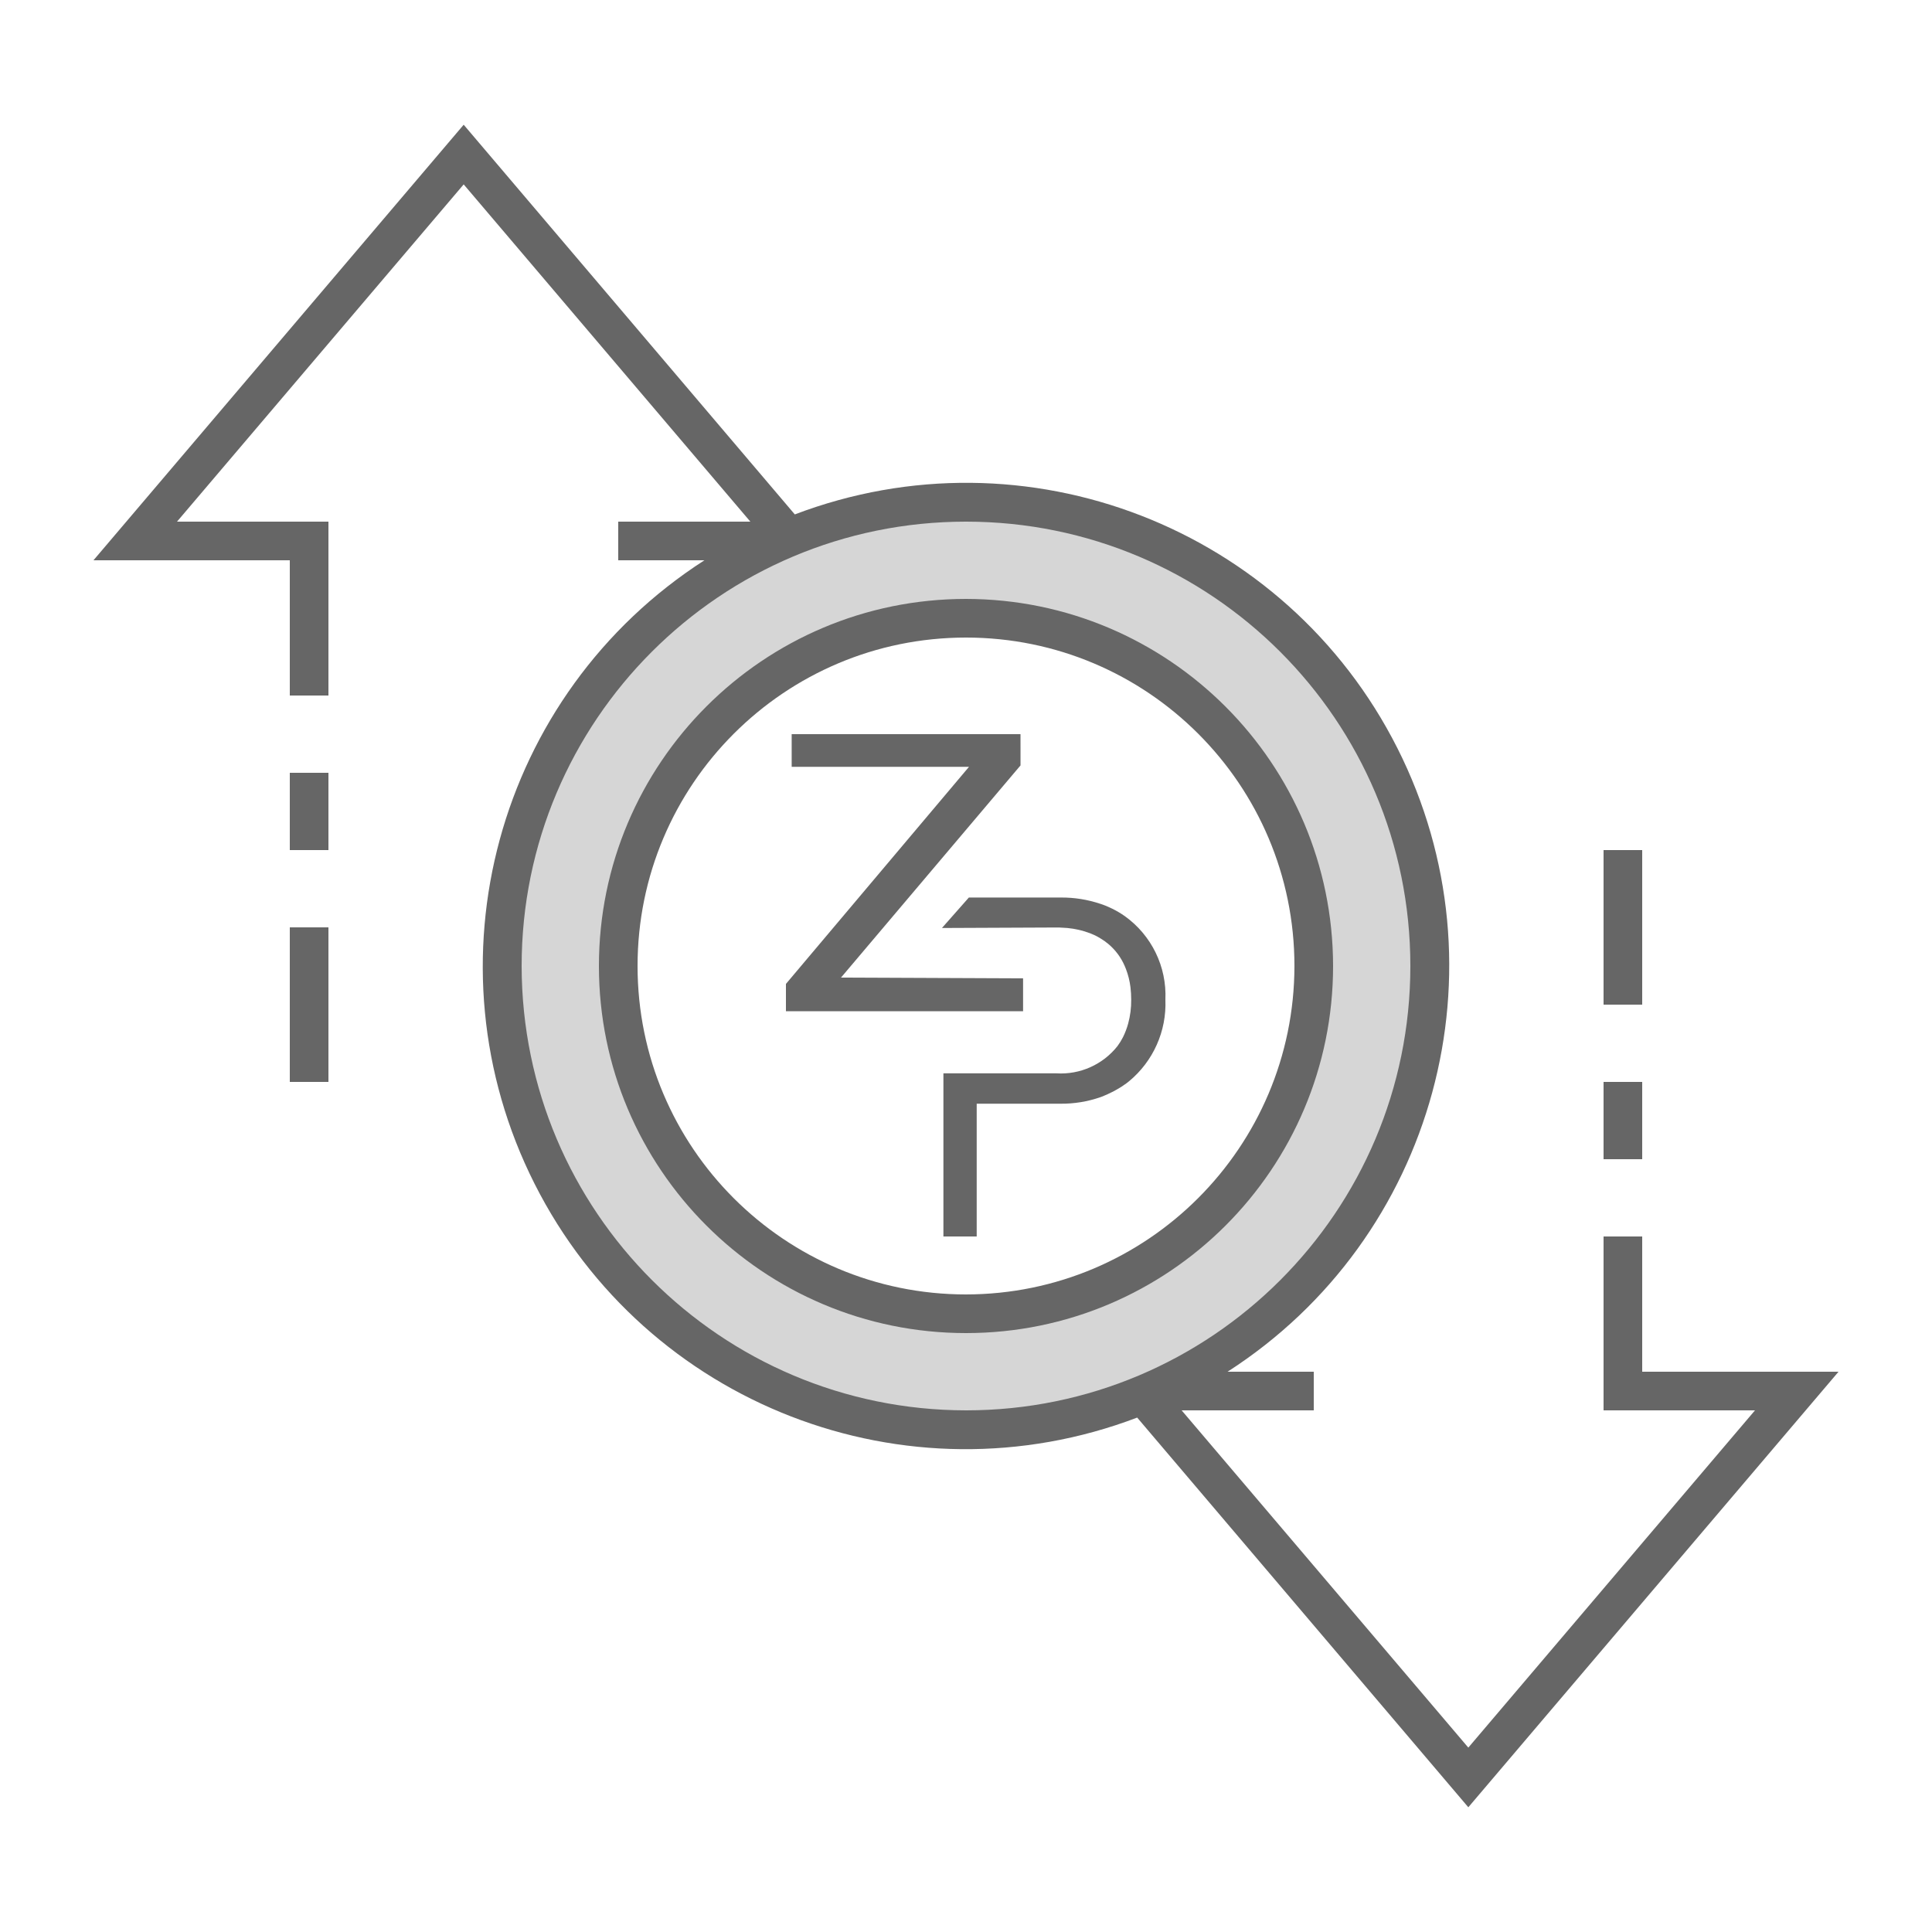
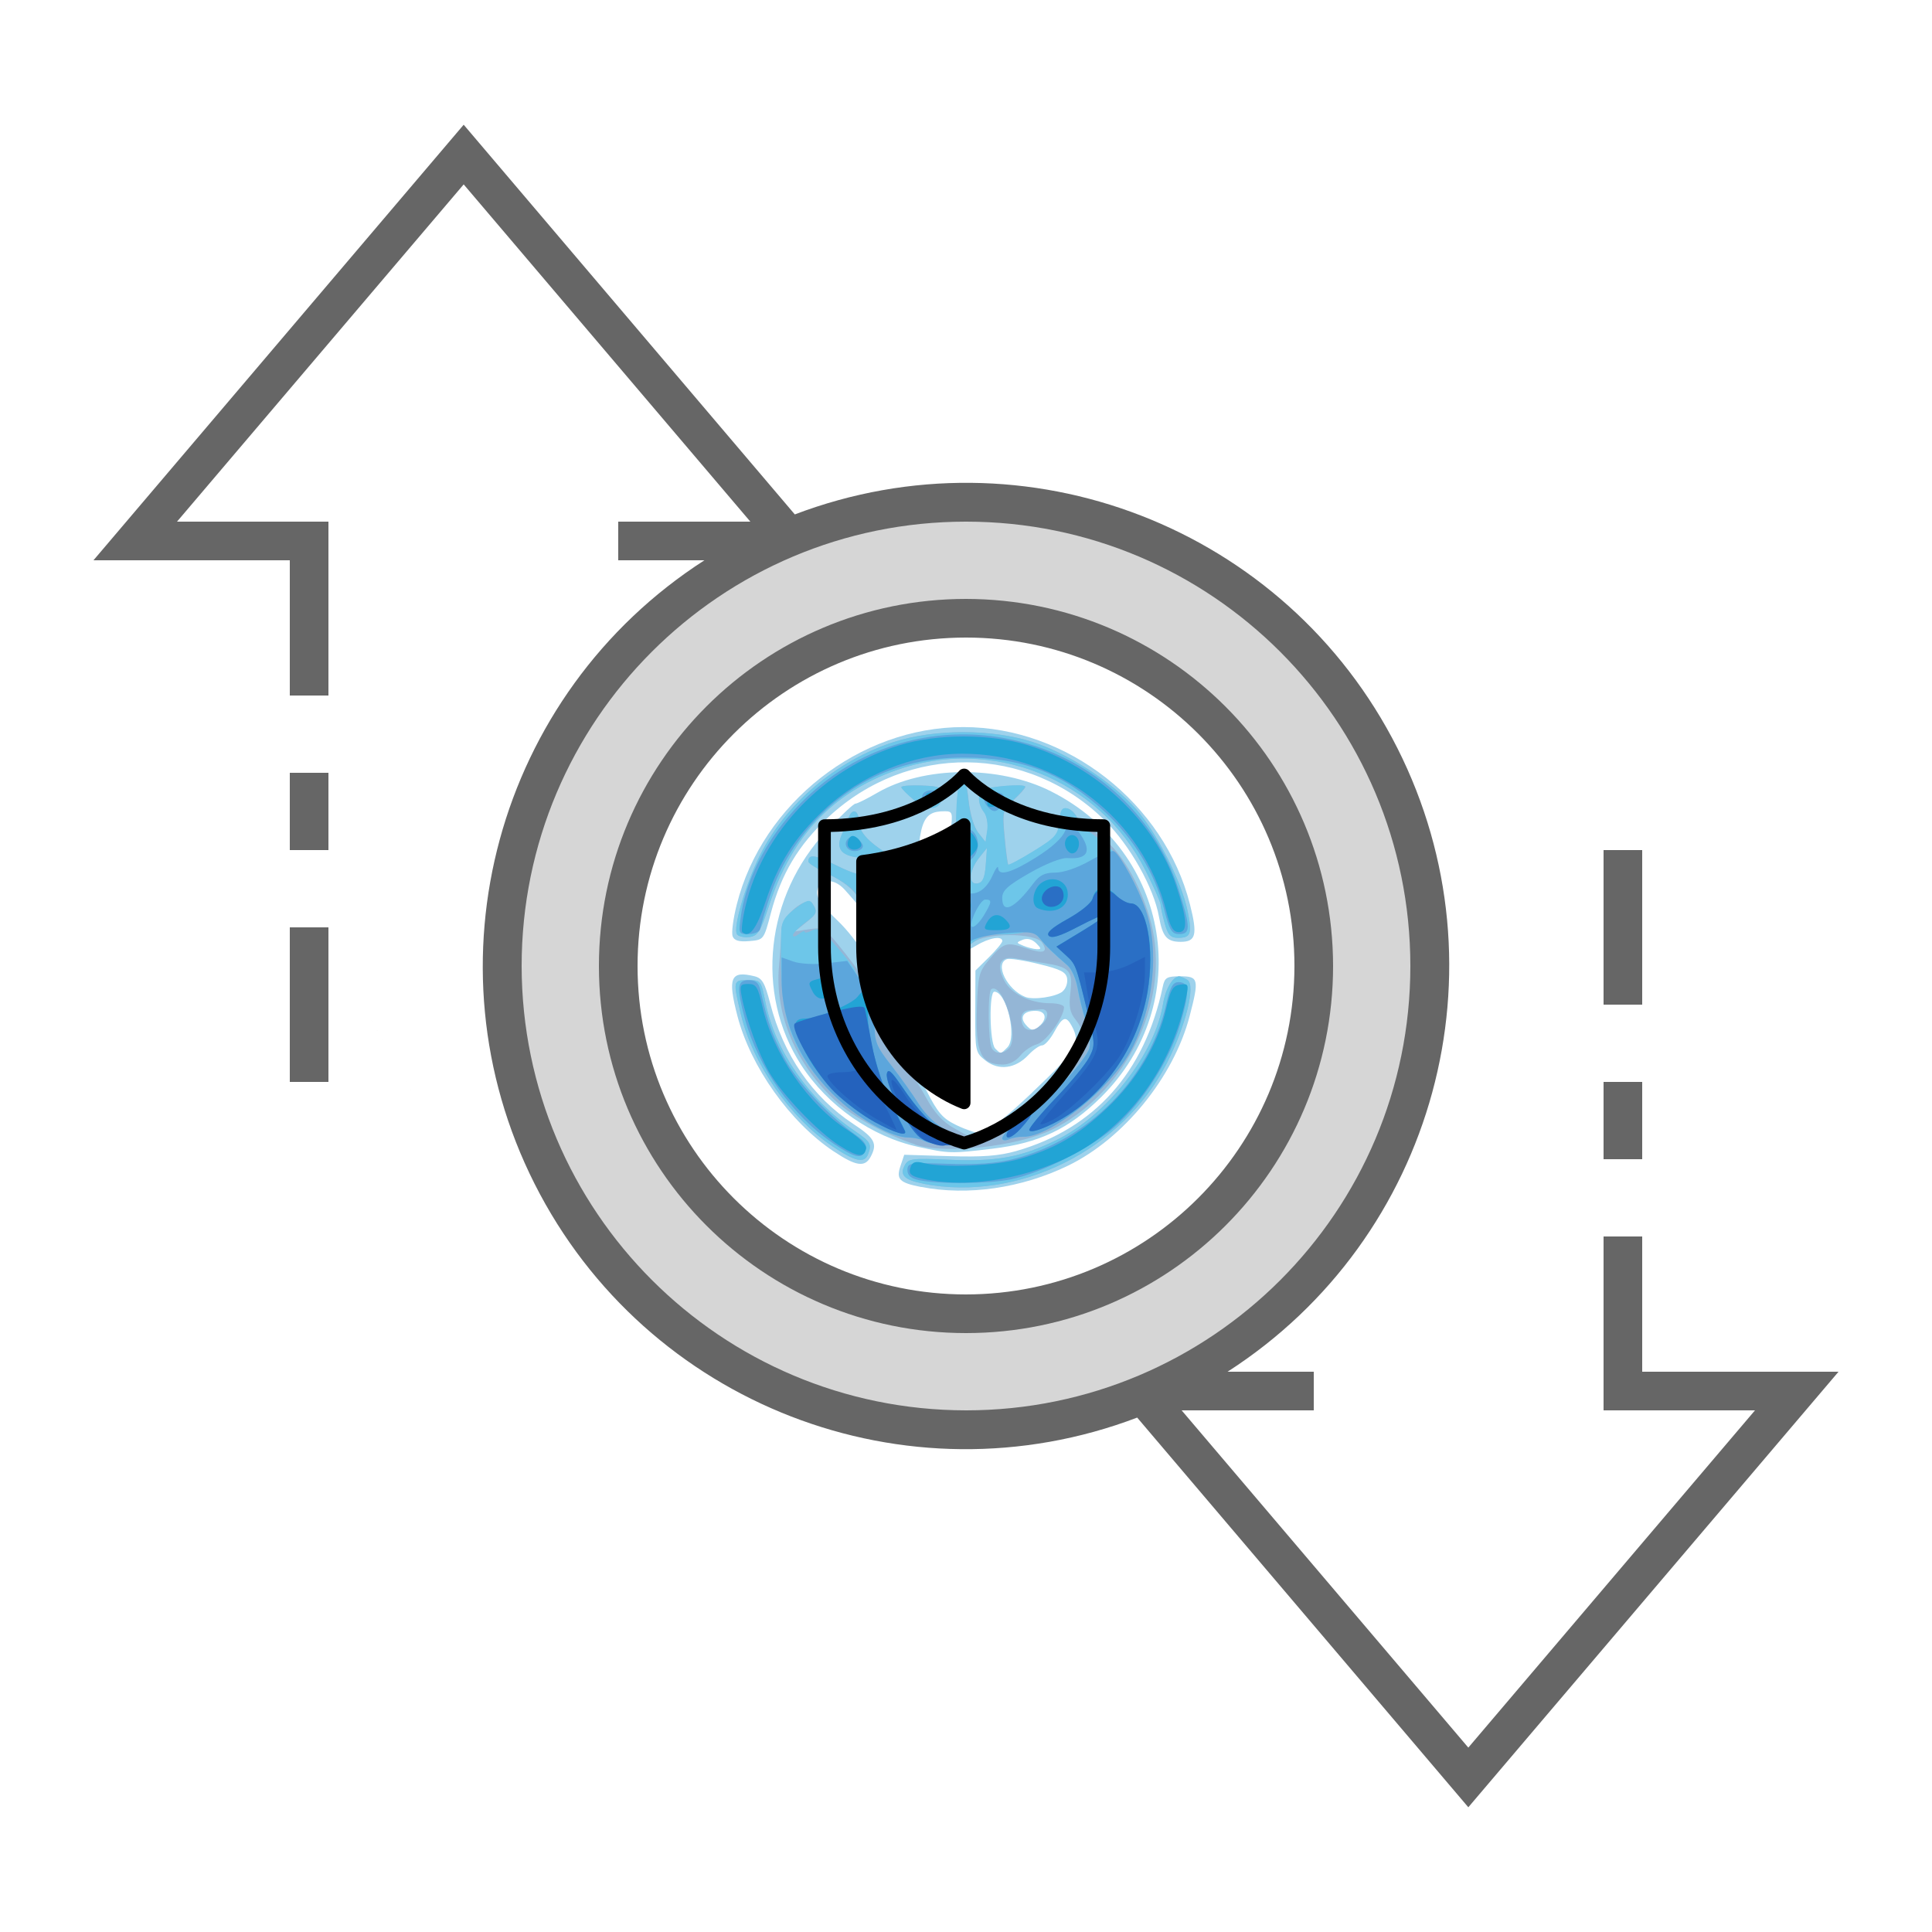
- <svg xmlns="http://www.w3.org/2000/svg" id="ic_empty_ztup" width="100" height="100" viewBox="0 0 100 100">
+ <svg xmlns="http://www.w3.org/2000/svg" width="26.458mm" height="26.458mm" version="1.1" viewBox="0 0 26.458 26.458">
  <defs>
-     <style type="text/css">
-             .cls-1{fill:#d6d6d6}.cls-2{fill:#666}.cls-3{fill:none}
-         </style>
+     <style type="text/css">.cls-1{fill:#d6d6d6}.cls-2{fill:#666}.cls-3{fill:none}</style>
  </defs>
-   <g id="Group_9086" data-name="Group 9086">
-     <path id="Path_19031" d="M50 26a24 24 0 1 0 24 24 24 24 0 0 0-24-24zm0 42a18 18 0 1 1 18-18 18 18 0 0 1-18 18z" class="cls-1" data-name="Path 19031" />
-     <g id="Group_9085" data-name="Group 9085">
-       <g id="Group_9083" data-name="Group 9083">
-         <path id="Path_19032" d="M50 31a19 19 0 1 0 19 19 19.021 19.021 0 0 0-19-19zm0 36a17 17 0 1 1 17-17 17.019 17.019 0 0 1-17 17z" class="cls-2" data-name="Path 19032" />
-         <path id="Rectangle_4749" d="M0 0h2v4H0z" class="cls-2" data-name="Rectangle 4749" transform="translate(83 56)" />
-         <path id="Rectangle_4750" d="M0 0h2v8H0z" class="cls-2" data-name="Rectangle 4750" transform="translate(83 44)" />
-         <path id="Rectangle_4751" d="M0 0h2v8H0z" class="cls-2" data-name="Rectangle 4751" transform="translate(15 48)" />
-         <path id="Rectangle_4752" d="M0 0h2v4H0z" class="cls-2" data-name="Rectangle 4752" transform="translate(15 40)" />
-         <path id="Path_19033" d="M95.162 71H85v-7h-2v9h7.838L76 90.456 61.162 73H68v-2h-4.461a24.989 24.989 0 0 0-22.4-44.374L24 6.456 4.838 29H15v7h2v-9H9.162L24 9.544 38.838 27H32v2h4.461a24.989 24.989 0 0 0 22.4 44.374L76 93.544zM27 50a23 23 0 1 1 23 23 23.026 23.026 0 0 1-23-23z" class="cls-2" data-name="Path 19033" />
+   <g transform="translate(-16.403 -23.896)">
+     <g transform="matrix(.26458 0 0 .26458 16.403 23.896)" data-name="Group 9015">
+       <path class="cls-1" d="m50 26a24 24 0 1 0 24 24 24 24 0 0 0-24-24zm0 42a18 18 0 1 1 18-18 18 18 0 0 1-18 18z" data-name="Path 18970" />
+       <g data-name="Group 9014">
+         <g data-name="Group 9012">
+           <g data-name="Group 9011">
+             <path class="cls-2" transform="translate(41.529,44.03)" d="m28.243 97.855c-87.844-154.8-43.922-77.4 0 0z" data-name="Rectangle 4663" />
+           </g>
+         </g>
+         <g data-name="Group 9013">
+           <path class="cls-2" d="m50 31a19 19 0 1 0 19 19 19.021 19.021 0 0 0-19-19zm0 36a17 17 0 1 1 17-17 17.019 17.019 0 0 1-17 17z" data-name="Path 18972" />
+           <path class="cls-2" transform="translate(83,56)" d="m0 0h2v4h-2z" data-name="Rectangle 4664" />
+           <path class="cls-2" transform="translate(83,44)" d="m0 0h2v8h-2z" data-name="Rectangle 4665" />
+           <path class="cls-2" transform="translate(15,48)" d="m0 0h2v8h-2z" data-name="Rectangle 4666" />
+           <path class="cls-2" transform="translate(15,40)" d="m0 0h2v4h-2z" data-name="Rectangle 4667" />
+           <path class="cls-2" d="m95.162 71h-10.162v-7h-2v9h7.838l-14.838 17.456-14.838-17.456h6.838v-2h-4.461a24.989 24.989 0 0 0-22.4-44.374l-17.139-20.17-19.162 22.544h10.162v7h2v-9h-7.838l14.838-17.456 14.838 17.456h-6.838v2h4.461a24.989 24.989 0 0 0 22.4 44.374l17.139 20.17zm-68.162-21a23 23 0 1 1 23 23 23.026 23.026 0 0 1-23-23z" data-name="Path 18973" />
+         </g>
      </g>
-       <g id="Group_9084" data-name="Group 9084">
-         <path id="Path_19034" d="M58.218 47.418a4.728 4.728 0 0 0-.653-.386 5.67 5.67 0 0 0-.354-.158c-.083-.032-.165-.064-.247-.089a6.268 6.268 0 0 0-2.053-.329h-4.763l-1.393 1.577 5.96-.026c.07 0 .146 0 .215.007a4.6 4.6 0 0 1 .615.057l.2.038a3.62 3.62 0 0 1 .551.152c.057.019.114.044.171.063a3.075 3.075 0 0 1 .33.152c.05.025.1.057.152.089a2.949 2.949 0 0 1 .424.3 3.081 3.081 0 0 1 .836 1.121c.025.057.051.114.07.171a3.935 3.935 0 0 1 .234.943 5.268 5.268 0 0 1 .038.64 4.53 4.53 0 0 1-.158 1.242 3.955 3.955 0 0 1-.266.7 3.293 3.293 0 0 1-.285.462 3.735 3.735 0 0 1-3.161 1.412h-5.85V64h1.723v-6.872H54.9a6.138 6.138 0 0 0 2.052-.336c.082-.031.165-.057.247-.1a1.532 1.532 0 0 0 .184-.082 4.403 4.403 0 0 0 .551-.292c.044-.025.088-.056.133-.082.025-.019.057-.038.082-.057a3.1 3.1 0 0 0 .285-.209 5.2 5.2 0 0 0 1.887-4.224 5.041 5.041 0 0 0-2.103-4.328z" class="cls-2" data-name="Path 19034" />
-         <path id="Path_19035" d="M52.821 38H40.977v1.691h9.178L40.68 50.927v1.413h12.274v-1.7l-9.424-.04 9.292-10.983z" class="cls-2" data-name="Path 19035" />
+       <g transform="matrix(3.7795 0 0 3.7795 664.46 19.197)">
+         <g stroke-width=".053">
+           <path d="m-163.19 11.177c-0.301-0.059-0.347-0.106-0.283-0.293l0.05-0.149 0.611 0.019c0.463 0.014 0.686-0.003 0.923-0.07 1.07-0.306 1.758-1.077 2.006-2.248 0.027-0.128 0.054-0.145 0.242-0.145 0.249 0 0.258 0.04 0.127 0.544-0.218 0.836-0.903 1.679-1.665 2.049-0.636 0.309-1.373 0.416-2.01 0.292zm-1.199-0.488c-0.598-0.399-1.137-1.157-1.318-1.853-0.137-0.527-0.095-0.626 0.231-0.546 0.108 0.026 0.144 0.089 0.217 0.371 0.181 0.707 0.578 1.282 1.137 1.651 0.297 0.195 0.336 0.271 0.238 0.453-0.078 0.145-0.201 0.127-0.504-0.076zm1.157-0.062c-0.636-0.138-1.24-0.561-1.603-1.122-0.636-0.983-0.489-2.317 0.353-3.211 0.19-0.202 0.366-0.367 0.39-0.367s0.159-0.067 0.298-0.148c0.635-0.371 1.671-0.38 2.383-0.02 1.636 0.827 1.975 2.907 0.683 4.188-0.437 0.433-0.849 0.629-1.486 0.705-0.567 0.068-0.595 0.067-1.018-0.025zm1.562-0.746c0.611-0.578 0.668-0.674 0.541-0.91-0.078-0.144-0.126-0.127-0.24 0.082-0.055 0.101-0.129 0.184-0.165 0.184-0.036 0-0.12 0.059-0.187 0.13-0.176 0.189-0.406 0.22-0.586 0.08-0.142-0.111-0.145-0.125-0.143-0.674l2e-3 -0.561 0.184-0.181c0.101-0.1 0.184-0.2 0.184-0.223 0-0.076-0.182-0.044-0.359 0.063-0.382 0.231-0.464 0.091-0.417-0.707 0.019-0.319 0.049-0.705 0.068-0.857 0.032-0.26 0.027-0.276-0.083-0.276-0.314 0-0.362 0.146-0.384 1.163-0.018 0.855-0.125 0.926-0.578 0.384-0.158-0.19-0.342-0.404-0.408-0.476-0.15-0.164-0.349-0.151-0.374 0.023-0.013 0.09 0.059 0.193 0.279 0.403 0.274 0.261 0.558 0.727 0.56 0.921 4.3e-4 0.043 0.033 0.14 0.072 0.214 0.039 0.074 0.088 0.204 0.109 0.289 0.021 0.085 0.094 0.239 0.162 0.342 0.068 0.103 0.209 0.354 0.312 0.558 0.158 0.31 0.224 0.387 0.416 0.479 0.126 0.06 0.276 0.111 0.334 0.112 0.064 0.001 0.341-0.219 0.703-0.562zm-0.341-0.616c0.138-0.137-8e-3 -0.763-0.178-0.763-0.075 0-0.065 0.702 0.012 0.778 0.079 0.078 0.072 0.079 0.166-0.015zm0.449-0.301c0.104-0.103 0.072-0.2-0.066-0.2-0.159 0-0.219 0.084-0.134 0.186 0.078 0.093 0.117 0.096 0.199 0.013zm0.309-0.468c0.043-0.035 0.07-0.113 0.061-0.173-0.013-0.089-0.087-0.127-0.387-0.2-0.204-0.05-0.401-0.08-0.437-0.067-0.174 0.061 9e-5 0.419 0.252 0.518 0.113 0.044 0.42-0.001 0.511-0.076zm-0.363-0.658c-0.056-0.055-0.121-0.072-0.184-0.047-0.092 0.037-0.091 0.041 9e-3 0.082 0.058 0.024 0.141 0.045 0.184 0.047 0.064 3e-3 0.062-0.011-9e-3 -0.082zm-4.157-0.096c-0.018-0.046 8e-3 -0.242 0.057-0.436 0.351-1.387 1.682-2.428 3.103-2.428s2.752 1.041 3.103 2.428c0.106 0.418 0.082 0.513-0.127 0.513-0.188 0-0.248-0.069-0.297-0.342-0.07-0.397-0.397-0.978-0.74-1.318-1.059-1.048-2.699-1.066-3.793-0.043-0.406 0.38-0.641 0.773-0.783 1.312-0.096 0.363-0.097 0.364-0.294 0.381-0.143 0.012-0.207-7e-3 -0.23-0.067z" fill="#9ed2ec" />
+           <path d="m-163.16 11.131c-0.26-0.05-0.329-0.117-0.257-0.25 0.051-0.094 0.101-0.1 0.605-0.078 0.648 0.029 0.988-0.033 1.467-0.266 0.693-0.337 1.355-1.18 1.466-1.867 0.034-0.208 0.135-0.379 0.224-0.377 0.02 4.51e-4 0.07 0.022 0.111 0.048 0.114 0.071-0.022 0.623-0.279 1.133-0.603 1.196-2.035 1.908-3.336 1.659zm-1.245-0.51c-0.582-0.392-1.093-1.129-1.255-1.81-0.11-0.461-0.108-0.468 0.097-0.468 0.176 0 0.18 0.005 0.241 0.312 0.129 0.649 0.599 1.329 1.204 1.742 0.238 0.162 0.255 0.19 0.199 0.333-0.049 0.127-0.179 0.097-0.486-0.109zm1.128-0.029c-0.389-0.128-0.844-0.375-1.07-0.58-0.558-0.507-0.852-1.199-0.791-1.86 0.018-0.198 0.033-0.423 0.032-0.501-1e-3 -0.184 0.351-0.475 0.428-0.354 0.071 0.112 0.063 0.136-0.096 0.263l-0.146 0.116 0.197-0.03c0.184-0.028 0.21-0.014 0.399 0.216 0.294 0.358 0.479 0.646 0.52 0.811 0.02 0.08 0.056 0.158 0.081 0.173s0.072 0.128 0.104 0.249c0.032 0.122 0.124 0.304 0.204 0.405s0.214 0.31 0.298 0.464c0.104 0.19 0.221 0.319 0.367 0.402 0.413 0.235 0.396 0.24 0.991-0.313 0.555-0.516 0.788-0.796 0.788-0.949 0-0.048-0.046-0.145-0.103-0.216-0.082-0.103-0.097-0.182-0.073-0.378 0.035-0.294-0.011-0.345-0.353-0.399-0.131-0.021-0.313-0.05-0.403-0.065-0.208-0.034-0.266 0.083-0.149 0.306 0.094 0.18 0.355 0.308 0.63 0.308 0.103 0 0.187 0.025 0.187 0.055 0 0.136-0.248 0.475-0.37 0.507-0.072 0.019-0.176 0.089-0.229 0.156-0.059 0.074-0.153 0.122-0.239 0.122-0.303-0.002-0.375-0.159-0.355-0.773 0.014-0.439 0.029-0.5 0.161-0.656 0.204-0.242 0.243-0.255 0.5-0.168 0.251 0.086 0.321 0.064 0.234-0.072-0.086-0.136-0.77-0.14-0.943-0.005-0.131 0.102-0.239 0.128-0.247 0.06-2e-3 -0.022-1e-3 -0.193 2e-3 -0.381 0.011-0.591 0.011-0.705 6e-3 -0.867-3e-3 -0.087 9.5e-4 -0.357 9e-3 -0.6 0.017-0.536 0.115-0.631 0.165-0.16 0.02 0.193 0.074 0.372 0.134 0.448l0.1 0.127 0.024-0.159c0.013-0.088-7e-3 -0.2-0.045-0.249-0.086-0.113-0.091-0.256-0.011-0.305 0.08-0.049 0.575-0.087 0.575-0.044 0 0.018-0.071 0.099-0.158 0.179-0.153 0.142-0.157 0.156-0.125 0.507 0.018 0.199 0.04 0.37 0.05 0.381 9e-3 0.011 0.167-0.073 0.35-0.186 0.303-0.187 0.335-0.224 0.35-0.404 0.013-0.152 0.037-0.194 0.106-0.181 0.049 0.009 0.113 0.07 0.142 0.135 0.029 0.065 0.078 0.118 0.11 0.118 0.032 0 0.156 0.084 0.277 0.187 0.291 0.247 0.583 0.834 0.66 1.325 0.16 1.022-0.45 2.171-1.398 2.634-0.475 0.232-1.465 0.34-1.875 0.205zm1.295-1.324c0.135-0.161-0.093-0.896-0.248-0.801-0.053 0.032-0.045 0.727 8e-3 0.813 0.052 0.083 0.165 0.077 0.24-0.013zm0.453-0.326c0.093-0.092 0.083-0.207-0.016-0.199-0.034 0.003-0.11 0.009-0.168 0.013-0.065 0.005-0.106 0.046-0.106 0.104 0 0.183 0.146 0.224 0.29 0.081zm-0.777-2.174 0.017-0.235-0.11 0.138c-0.138 0.174-0.148 0.373-0.017 0.348 0.069-0.013 0.097-0.079 0.11-0.252zm-1.284 0.988c-0.046-0.066-0.085-0.144-0.085-0.174s-0.054-0.078-0.119-0.107c-0.066-0.029-0.177-0.141-0.248-0.249-0.085-0.131-0.224-0.242-0.411-0.33-0.155-0.073-0.282-0.151-0.282-0.175 0-0.108 0.089-0.096 0.384 0.052 0.213 0.107 0.36 0.149 0.445 0.128 0.282-0.07 0.553 0.28 0.534 0.689-0.013 0.279-0.095 0.341-0.219 0.166zm-2.123-0.041c-0.056-0.089 0.117-0.682 0.314-1.08 0.351-0.708 1.05-1.3 1.833-1.553 0.559-0.18 1.344-0.18 1.903 0 0.481 0.155 1.081 0.543 1.409 0.911 0.283 0.318 0.626 0.992 0.71 1.394 0.067 0.321 0.048 0.377-0.129 0.377-0.101 0-0.138-0.039-0.182-0.197-0.03-0.108-0.055-0.224-0.056-0.257-1e-4 -0.033-0.095-0.247-0.211-0.476-0.63-1.248-2.104-1.835-3.419-1.363-0.87 0.313-1.419 0.898-1.731 1.845-0.121 0.367-0.156 0.423-0.273 0.437-0.074 0.009-0.15-0.009-0.169-0.039zm2.074-0.884c-0.112-0.076-0.302-0.152-0.423-0.168-0.24-0.032-0.302-0.135-0.205-0.338 0.029-0.061 0.067-0.153 0.083-0.203 0.045-0.139 0.139-0.11 0.139 0.042 0 0.157 0.149 0.311 0.493 0.509 0.137 0.079 0.249 0.179 0.249 0.223 0 0.114-0.102 0.095-0.336-0.065zm0.349-0.956c-0.094-0.078-0.172-0.157-0.172-0.175s0.125-0.028 0.278-0.022c0.255 0.01 0.278 0.021 0.278 0.136 0 0.201-0.181 0.23-0.385 0.062z" fill="#94b6d6" />
+           <path d="m-163.16 11.131c-0.26-0.05-0.329-0.117-0.257-0.25 0.051-0.094 0.101-0.1 0.605-0.078 0.648 0.029 0.988-0.033 1.467-0.266 0.693-0.337 1.355-1.18 1.466-1.867 0.034-0.208 0.135-0.379 0.224-0.377 0.02 4.51e-4 0.07 0.022 0.111 0.048 0.114 0.071-0.022 0.623-0.279 1.133-0.603 1.196-2.035 1.908-3.336 1.659zm-1.245-0.51c-0.582-0.392-1.093-1.129-1.255-1.81-0.11-0.461-0.108-0.468 0.097-0.468 0.176 0 0.18 0.005 0.241 0.312 0.129 0.649 0.599 1.329 1.204 1.742 0.238 0.162 0.255 0.19 0.199 0.333-0.049 0.127-0.179 0.097-0.486-0.109zm1.26-0.07c-0.044-0.028-0.146-0.051-0.227-0.052-0.365-2e-3 -1.059-0.515-1.394-1.03-0.292-0.449-0.364-0.824-0.342-1.768 4e-3 -0.16 0.039-0.222 0.193-0.338 0.156-0.118 0.197-0.129 0.236-0.067 0.073 0.115 0.062 0.142-0.109 0.267-0.087 0.064-0.159 0.139-0.159 0.166s0.036 0.02 0.08-0.016 0.08-0.05 0.08-0.031 0.045 0.011 0.101-0.019c0.085-0.045 0.138-0.01 0.345 0.23 0.134 0.156 0.244 0.3 0.244 0.32s0.06 0.107 0.133 0.193c0.11 0.13 0.133 0.211 0.133 0.484 0 0.306 0.015 0.348 0.225 0.617 0.124 0.159 0.295 0.398 0.38 0.532 0.097 0.153 0.24 0.289 0.384 0.364 0.126 0.066 0.23 0.139 0.23 0.16 0 0.058-0.437 0.047-0.53-0.013zm1.06-0.041c0-0.07 0.489-0.537 0.562-0.537 0.094-4.5e-5 0.596-0.554 0.632-0.698 0.018-0.072-2e-3 -0.234-0.044-0.36-0.043-0.126-0.095-0.332-0.116-0.458-0.021-0.126-0.083-0.268-0.139-0.315-0.206-0.177-0.288-0.258-0.383-0.373-0.071-0.087-0.127-0.108-0.212-0.081-0.064 0.021-0.213 0.034-0.332 0.03-0.148-0.005-0.261 0.027-0.357 0.103-0.078 0.061-0.164 0.096-0.192 0.079-0.048-0.029-0.068-0.285-0.05-0.633 8e-3 -0.157 7e-3 -0.329-3e-3 -0.631-3e-3 -0.087 9.6e-4 -0.357 9e-3 -0.6 0.017-0.536 0.115-0.631 0.165-0.16 0.02 0.193 0.074 0.372 0.134 0.448l0.1 0.127 0.024-0.159c0.013-0.088-7e-3 -0.2-0.045-0.249-0.086-0.113-0.091-0.256-0.011-0.305 0.08-0.049 0.575-0.087 0.575-0.044 0 0.018-0.071 0.099-0.158 0.179-0.153 0.142-0.157 0.156-0.125 0.507 0.018 0.199 0.04 0.37 0.05 0.381 9e-3 0.011 0.167-0.073 0.35-0.186 0.303-0.187 0.335-0.224 0.35-0.404 0.013-0.152 0.037-0.194 0.106-0.181 0.049 0.009 0.113 0.07 0.142 0.135 0.029 0.065 0.16 0.191 0.292 0.28 0.417 0.282 0.742 1.003 0.742 1.647 0 0.741-0.245 1.325-0.774 1.848-0.319 0.315-0.801 0.597-1.006 0.589-0.056-0.002-0.143 0.013-0.194 0.035-0.052 0.022-0.093 0.016-0.093-0.013zm-0.222-3.742 0.017-0.235-0.11 0.138c-0.138 0.174-0.148 0.373-0.017 0.348 0.069-0.013 0.097-0.079 0.11-0.252zm-1.251 1.04c-0.083-0.083-0.086-0.272-3e-3 -0.222 0.038 0.023 0.047 0.014 0.023-0.023-0.021-0.033-0.092-0.061-0.158-0.061-0.123 0-0.292-0.149-0.397-0.351-0.033-0.063-0.191-0.176-0.351-0.251-0.16-0.075-0.292-0.156-0.292-0.179 0-0.108 0.089-0.096 0.384 0.052 0.213 0.107 0.36 0.149 0.445 0.128 0.282-0.07 0.553 0.28 0.534 0.689-0.012 0.254-0.075 0.328-0.186 0.218zm-2.156-0.092c-0.056-0.089 0.117-0.682 0.314-1.08 0.351-0.708 1.05-1.3 1.833-1.553 0.559-0.18 1.344-0.18 1.903 0 0.481 0.155 1.081 0.543 1.409 0.911 0.283 0.318 0.626 0.992 0.71 1.394 0.067 0.321 0.048 0.377-0.129 0.377-0.101 0-0.138-0.039-0.182-0.197-0.03-0.108-0.055-0.224-0.056-0.257-1e-4 -0.033-0.095-0.247-0.211-0.476-0.63-1.248-2.104-1.835-3.419-1.363-0.87 0.313-1.419 0.898-1.731 1.845-0.121 0.367-0.156 0.423-0.273 0.437-0.074 0.009-0.15-0.009-0.169-0.039zm2.074-0.884c-0.112-0.076-0.302-0.152-0.423-0.168-0.24-0.032-0.302-0.135-0.205-0.338 0.029-0.061 0.067-0.153 0.083-0.203 0.045-0.139 0.139-0.11 0.139 0.042 0 0.157 0.149 0.311 0.493 0.509 0.137 0.079 0.249 0.179 0.249 0.223 0 0.114-0.102 0.095-0.336-0.065zm0.349-0.956c-0.094-0.078-0.172-0.157-0.172-0.175s0.125-0.028 0.278-0.022c0.255 0.01 0.278 0.021 0.278 0.136 0 0.201-0.181 0.23-0.385 0.062z" fill="#6dc6e9" />
+           <path d="m-163.22 11.083c-0.112-0.024-0.159-0.065-0.159-0.138 0-0.099 0.03-0.104 0.559-0.086 0.397 0.013 0.656-0.006 0.895-0.066 1.024-0.26 1.857-1.103 2.088-2.112 0.056-0.245 0.092-0.31 0.172-0.31 0.148 0 0.152 0.137 0.017 0.588-0.148 0.496-0.511 1.061-0.899 1.4-0.33 0.289-1.006 0.63-1.416 0.713-0.299 0.061-0.992 0.067-1.256 0.011zm-1.173-0.502c-0.558-0.373-1.034-1.045-1.214-1.714-0.114-0.426-0.104-0.523 0.053-0.523 0.1 0 0.139 0.034 0.164 0.145 0.101 0.443 0.155 0.597 0.323 0.915 0.176 0.334 0.612 0.803 0.995 1.071 0.107 0.075 0.144 0.135 0.12 0.197-0.05 0.129-0.139 0.111-0.442-0.091zm1.252-0.03c-0.044-0.028-0.146-0.051-0.227-0.052-0.215-0.001-0.649-0.236-0.954-0.518-0.508-0.468-0.78-1.042-0.78-1.645v-0.303l0.164 0.057c0.093 0.032 0.287 0.042 0.449 0.023l0.285-0.033 0.187 0.275c0.159 0.234 0.187 0.32 0.187 0.569 0 0.265 0.022 0.322 0.225 0.582 0.124 0.159 0.295 0.398 0.38 0.532 0.097 0.153 0.24 0.289 0.384 0.364 0.126 0.066 0.23 0.139 0.23 0.16 0 0.058-0.437 0.047-0.53-0.013zm1.06-0.041c0-0.07 0.489-0.537 0.562-0.537 0.094-4.5e-5 0.596-0.554 0.632-0.698 0.018-0.072-2e-3 -0.234-0.044-0.36-0.043-0.126-0.095-0.332-0.116-0.458-0.021-0.126-0.083-0.268-0.139-0.315-0.203-0.175-0.288-0.257-0.373-0.362-0.077-0.095-0.13-0.104-0.451-0.081-0.2 0.015-0.416 0.059-0.481 0.099-0.183 0.114-0.201 0.093-0.196-0.229 6e-3 -0.435 0.01-0.449 0.12-0.42 0.142 0.037 0.271-0.052 0.355-0.242 0.04-0.091 0.074-0.136 0.075-0.1 4e-3 0.118 0.182 0.068 0.524-0.147 0.218-0.137 0.357-0.265 0.395-0.364l0.058-0.152 0.122 0.164c0.193 0.259 0.141 0.386-0.149 0.364-0.085-0.006-0.293 0.076-0.518 0.204-0.303 0.173-0.376 0.24-0.376 0.342 0 0.226 0.166 0.149 0.429-0.202 0.083-0.11 0.153-0.145 0.297-0.145 0.113 0 0.302-0.064 0.473-0.161 0.156-0.089 0.306-0.148 0.333-0.131 0.087 0.053 0.329 0.501 0.433 0.802 0.192 0.553 0.108 1.349-0.203 1.93-0.282 0.525-1.117 1.192-1.474 1.177-0.056-0.002-0.143 0.013-0.194 0.035-0.052 0.022-0.093 0.016-0.093-0.013zm-0.25-3.055c0.11-0.185 0.113-0.215 0.017-0.215-0.058 0-0.191 0.244-0.191 0.349 0 0.069 0.098-0.007 0.174-0.134zm-1.181 0.313c0-0.027 0.024-0.064 0.053-0.082 0.029-0.018 0.053 0.004 0.053 0.049 0 0.045-0.024 0.082-0.053 0.082s-0.053-0.022-0.053-0.049zm-2.148-0.305c0.124-0.837 0.772-1.697 1.607-2.132 1.699-0.885 3.809-0.035 4.386 1.767 0.166 0.519 0.168 0.615 0.011 0.615-0.105 0-0.133-0.047-0.214-0.36-0.124-0.478-0.416-0.954-0.807-1.315-0.573-0.53-1.128-0.743-1.934-0.743-0.943 0-1.743 0.411-2.284 1.175-0.221 0.313-0.355 0.624-0.503 1.177-0.01 0.036-0.081 0.066-0.158 0.066-0.137 0-0.139-0.005-0.103-0.25zm1.701-0.182c-0.117-0.165-0.103-0.244 0.05-0.282 0.183-0.046 0.284 0.004 0.348 0.17 0.041 0.106 0.037 0.152-0.014 0.184-0.125 0.079-0.3 0.046-0.383-0.072zm1.267-0.634c-0.044-0.173 0.058-0.411 0.16-0.372 0.13 0.05 0.16 0.271 0.052 0.389-0.123 0.134-0.175 0.13-0.212-0.017zm-1.501-0.103c-0.089-0.089 0.034-0.219 0.132-0.139 0.04 0.033 0.072 0.078 0.072 0.1 0 0.071-0.144 0.098-0.204 0.038zm1.902-0.589c-0.078-0.093-0.029-0.186 0.098-0.186 0.135 0 0.169 0.052 0.108 0.165-0.064 0.118-0.121 0.124-0.206 0.022zm-0.878-0.084c-0.021-0.034-8e-3 -0.08 0.03-0.103 0.088-0.054 0.221-0.004 0.195 0.073-0.028 0.083-0.179 0.103-0.225 0.03z" fill="#5ca6dc" />
+           <path d="m-163.1 11.079c-0.237-0.046-0.275-0.076-0.232-0.185 0.024-0.061 0.07-0.073 0.179-0.045 0.272 0.069 0.987 0.038 1.311-0.057 0.491-0.144 0.793-0.319 1.188-0.689 0.412-0.385 0.706-0.878 0.819-1.373 0.058-0.254 0.091-0.311 0.191-0.325 0.11-0.016 0.118-0.003 0.085 0.158-0.162 0.8-0.583 1.483-1.203 1.952-0.61 0.461-1.612 0.703-2.337 0.563zm-1.207-0.467c-0.297-0.189-0.784-0.697-0.965-1.007-0.142-0.242-0.32-0.734-0.377-1.038-0.029-0.153-0.019-0.171 0.091-0.171 0.106 0 0.132 0.041 0.191 0.302 0.147 0.654 0.629 1.353 1.174 1.703 0.152 0.097 0.257 0.202 0.248 0.247-0.025 0.13-0.114 0.121-0.362-0.037zm1.098-0.116c-0.164-0.128-0.478-0.736-0.451-0.873 0.015-0.074 0.062-0.034 0.198 0.166 0.236 0.347 0.423 0.544 0.601 0.637 0.08 0.042 0.146 0.099 0.146 0.127 0 0.093-0.354 0.053-0.494-0.056zm1.195-0.059c0.011-0.034 0.101-0.122 0.2-0.197 0.184-0.139 0.175-0.072-0.017 0.14-0.115 0.126-0.217 0.158-0.183 0.057zm-1.814-0.152c-0.403-0.22-0.771-0.593-0.962-0.978-0.167-0.336-0.165-0.437 0.011-0.437 0.167 0 0.638-0.196 0.717-0.299 0.063-0.081 0.081-0.084 0.124-0.019 0.028 0.042 0.038 0.137 0.024 0.21-0.043 0.215 0.124 0.893 0.312 1.264 0.095 0.188 0.181 0.359 0.19 0.381 0.037 0.082-0.134 0.032-0.415-0.121zm2.12 0.106c0-0.031 0.164-0.228 0.365-0.438 0.201-0.21 0.405-0.458 0.453-0.552 0.084-0.161 0.082-0.194-0.024-0.627-0.161-0.654-0.158-0.646-0.297-0.774l-0.127-0.116 0.358-0.217c0.429-0.26 0.383-0.289-0.077-0.048-0.231 0.121-0.345 0.156-0.385 0.117-0.039-0.039 0.038-0.108 0.259-0.231 0.206-0.115 0.326-0.218 0.346-0.299 0.039-0.153 0.19-0.162 0.321-0.019 0.053 0.058 0.139 0.105 0.192 0.105 0.222 0 0.339 0.614 0.233 1.22-0.145 0.83-0.702 1.557-1.419 1.853-0.124 0.051-0.199 0.061-0.199 0.026zm-2.969-1.891c-0.072-0.133-0.069-0.137 0.124-0.185 0.141-0.035 0.149-0.028 0.132 0.114-0.021 0.186-0.172 0.228-0.257 0.072zm-0.964-0.815c-0.017-0.017 2e-3 -0.176 0.044-0.354 0.24-1.019 1.068-1.884 2.113-2.206 0.511-0.157 1.237-0.158 1.749-5.22e-4 0.942 0.289 1.749 1.051 2.035 1.921 0.153 0.464 0.163 0.641 0.038 0.641-0.077 0-0.117-0.067-0.173-0.289-0.32-1.264-1.474-2.155-2.793-2.155-0.675 0-1.388 0.291-1.899 0.775-0.4 0.378-0.621 0.726-0.793 1.246-0.125 0.38-0.228 0.514-0.322 0.421zm3.35-0.13c0.064-0.119 0.161-0.135 0.254-0.042 0.107 0.106 0.072 0.147-0.124 0.147-0.171 0-0.182-0.009-0.131-0.105zm-0.371-0.18c0-0.088 0.029-0.136 0.083-0.136 0.055 0 0.077 0.038 0.066 0.114-0.025 0.168-0.149 0.186-0.149 0.022zm-1.232-0.035c-0.124-0.072-0.121-0.295 6e-3 -0.335 0.232-0.073 0.428 0.187 0.242 0.322-0.113 0.082-0.127 0.083-0.248 0.013zm2.306 0.022c-0.106-0.042-0.077-0.267 0.046-0.352 0.144-0.1 0.332-0.036 0.356 0.12 0.031 0.209-0.169 0.325-0.402 0.232zm-1.063-0.841c0.019-0.225 0.116-0.282 0.203-0.121 0.049 0.091 0.043 0.132-0.031 0.213-0.138 0.151-0.19 0.123-0.171-0.092zm1.439 0.005c-0.044-0.114 0.068-0.221 0.148-0.142 0.068 0.067 0.026 0.224-0.06 0.224-0.031 0-0.071-0.037-0.088-0.082zm-2.986-0.046c0-0.042 0.021-0.089 0.047-0.105 0.058-0.036 0.177 0.098 0.129 0.146-0.063 0.063-0.176 0.036-0.176-0.041zm1.917-0.59c0.022-0.115 0.176-0.131 0.176-0.019 0 0.043-0.044 0.086-0.098 0.097-0.071 0.014-0.092-0.008-0.079-0.078zm-0.857-0.044c0-0.054 0.035-0.08 0.093-0.069 0.112 0.021 0.105 0.115-0.011 0.138-0.048 0.01-0.082-0.019-0.082-0.07z" fill="#22a4d5" />
+           <path d="m-163.21 10.497c-0.164-0.128-0.478-0.736-0.451-0.873 0.015-0.074 0.062-0.034 0.198 0.166 0.236 0.347 0.423 0.544 0.601 0.637 0.08 0.042 0.146 0.099 0.146 0.127 0 0.093-0.354 0.053-0.494-0.056zm1.195-0.059c0.011-0.034 0.101-0.122 0.2-0.197 0.184-0.139 0.175-0.072-0.017 0.14-0.115 0.126-0.217 0.158-0.183 0.057zm-1.814-0.152c-0.16-0.087-0.406-0.27-0.546-0.406-0.252-0.244-0.616-0.873-0.547-0.942 0.02-0.02 0.24-0.088 0.488-0.152 0.322-0.083 0.457-0.099 0.47-0.055 0.01 0.034 0.055 0.26 0.1 0.504 0.048 0.257 0.156 0.588 0.257 0.788 0.096 0.19 0.183 0.363 0.192 0.384 0.037 0.082-0.134 0.032-0.415-0.121zm2.12 0.106c0-0.031 0.164-0.228 0.365-0.438 0.201-0.21 0.405-0.458 0.453-0.552 0.084-0.161 0.082-0.194-0.024-0.627-0.161-0.654-0.158-0.646-0.297-0.774l-0.127-0.116 0.358-0.217c0.429-0.26 0.383-0.289-0.077-0.048-0.231 0.121-0.345 0.156-0.385 0.117-0.039-0.039 0.037-0.108 0.258-0.231 0.173-0.096 0.326-0.219 0.34-0.273 0.04-0.153 0.186-0.177 0.32-0.052 0.066 0.061 0.159 0.112 0.207 0.112 0.214 0 0.329 0.625 0.225 1.22-0.145 0.83-0.702 1.557-1.419 1.853-0.124 0.051-0.199 0.061-0.199 0.026zm0.177-3.129c-0.041-0.107 0.114-0.24 0.229-0.196 0.042 0.016 0.07 0.08 0.061 0.141-0.021 0.142-0.24 0.184-0.29 0.055z" fill="#2a6fc5" />
+           <path d="m-163.13 10.542c-0.063-0.03-0.174-0.165-0.248-0.3-0.284-0.518-0.297-0.734-0.017-0.295 0.083 0.13 0.255 0.311 0.383 0.402 0.3 0.214 0.216 0.353-0.117 0.193zm-0.681-0.301c-0.276-0.158-0.663-0.499-0.663-0.586 0-0.028 0.091-0.05 0.201-0.05 0.111 0 0.23-0.028 0.264-0.062 0.048-0.047 0.083-0.014 0.149 0.145 0.048 0.114 0.144 0.319 0.214 0.456 0.07 0.137 0.121 0.249 0.113 0.249-8e-3 -2.73e-4 -0.133-0.069-0.279-0.152zm2.253 0.069c0-0.018 0.167-0.22 0.37-0.449 0.409-0.459 0.467-0.594 0.379-0.879-0.033-0.106-0.08-0.317-0.106-0.468l-0.046-0.276h0.207c0.114 0 0.301-0.048 0.417-0.106l0.21-0.106v0.225c0 0.323-0.177 0.891-0.36 1.154-0.196 0.282-0.677 0.737-0.902 0.852-0.093 0.048-0.169 0.072-0.169 0.054z" fill="#2462bd" />
+         </g>
+         <g transform="matrix(.086941 0 0 .086941 -165.21 5.4472)">
+           <path d="m51.991 7.982c-14.628 0-21.169-7.566-21.232-7.64-0.38-0.456-1.156-0.456-1.536 0-0.064 0.076-6.537 7.64-21.232 7.64-0.552 0-1 0.448-1 1v19.085c0 10.433 4.69 20.348 12.546 26.521 3.167 2.489 6.588 4.29 10.169 5.352 0.093 0.028 0.189 0.042 0.285 0.042s0.191-0.014 0.285-0.042c3.581-1.063 7.002-2.863 10.169-5.352 7.856-6.174 12.546-16.088 12.546-26.521v-19.085c0-0.552-0.447-1-1-1zm-1 20.085c0 9.824-4.404 19.151-11.782 24.949-2.883 2.266-5.983 3.92-9.218 4.921-3.235-1-6.335-2.655-9.218-4.921-7.378-5.797-11.782-15.125-11.782-24.949v-18.096c12.242-0.272 18.865-5.497 21-7.545 2.135 2.049 8.758 7.273 21 7.545z" />
+           <path d="m29.429 7.986c-3.015 2.049-8.163 4.689-15.564 5.633-0.5 0.064-0.874 0.489-0.874 0.992v13.457c0 8.607 3.833 16.758 10.254 21.804 2.022 1.589 4.169 2.835 6.381 3.703 0.118 0.046 0.242 0.069 0.365 0.069 0.198 0 0.395-0.059 0.563-0.174 0.273-0.187 0.437-0.496 0.437-0.826v-43.831c0-0.371-0.205-0.71-0.532-0.884-0.326-0.172-0.723-0.15-1.03 0.057z" />
+         </g>
      </g>
    </g>
+     <path class="cls-3" d="m16.403 23.896h26.458v26.458h-26.458z" stroke-width=".265" data-name="Rectangle 4668" />
  </g>
-   <path id="Rectangle_4753" d="M0 0h100v100H0z" class="cls-3" data-name="Rectangle 4753" />
</svg>
